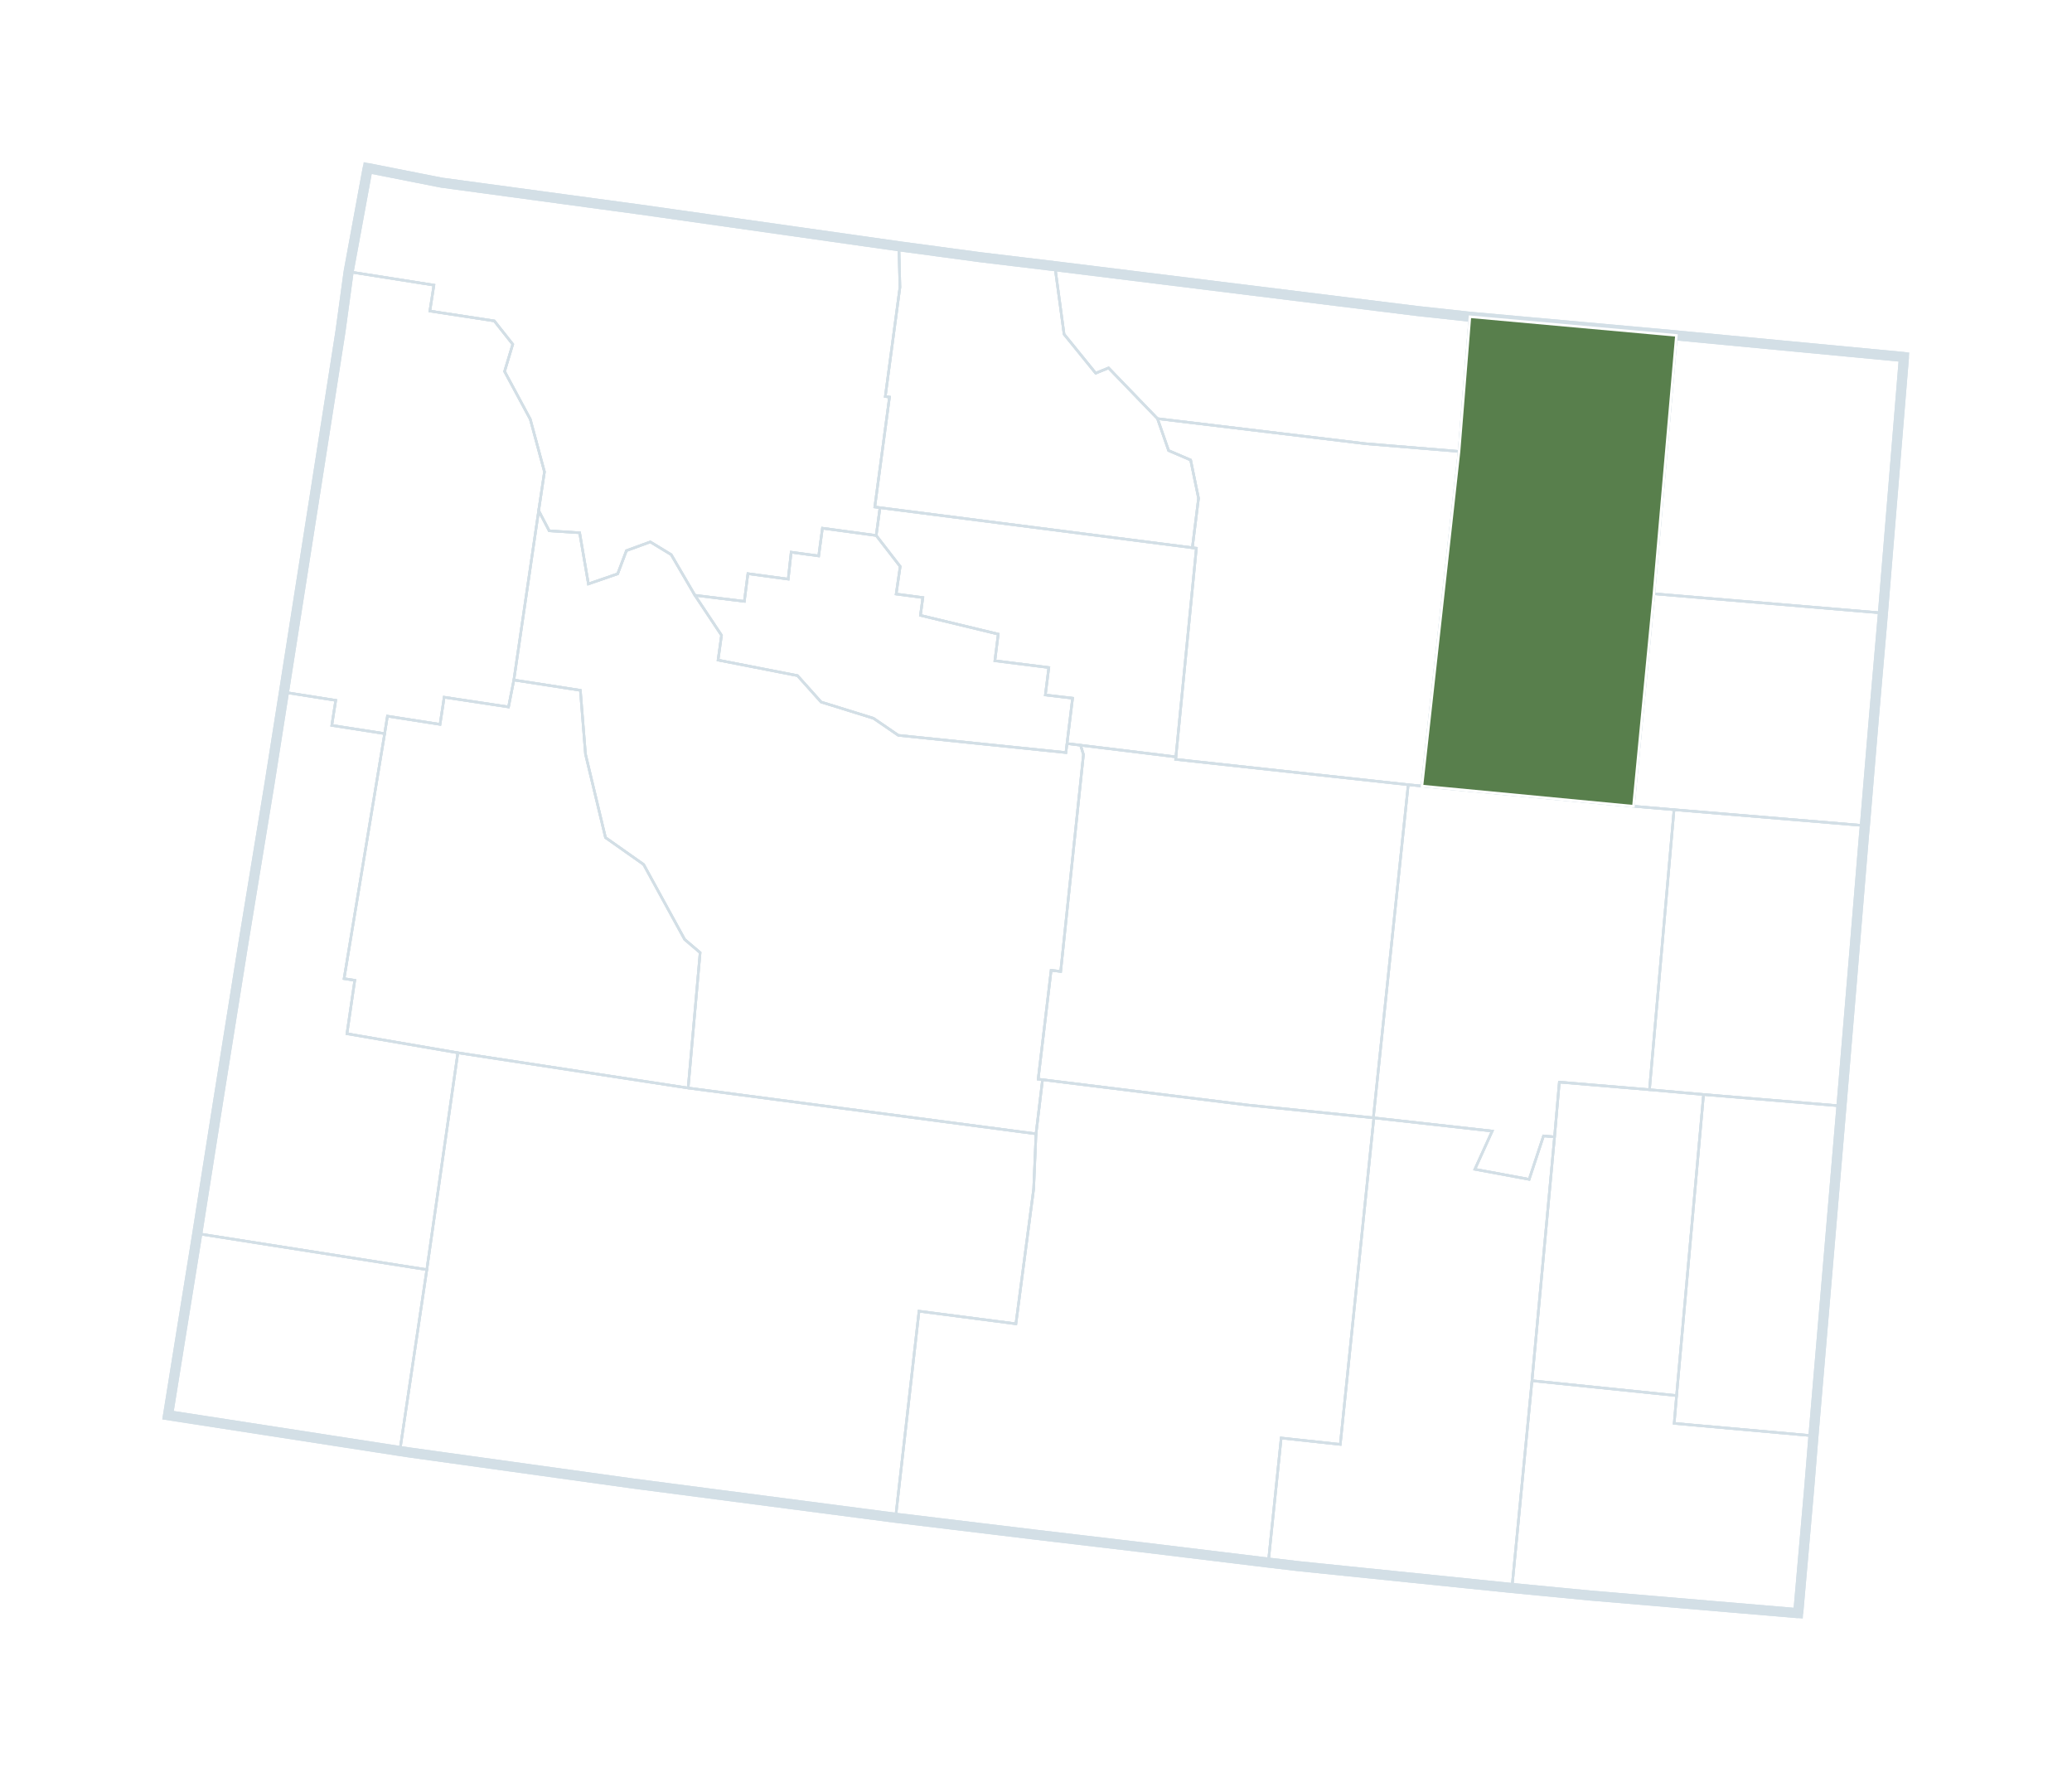
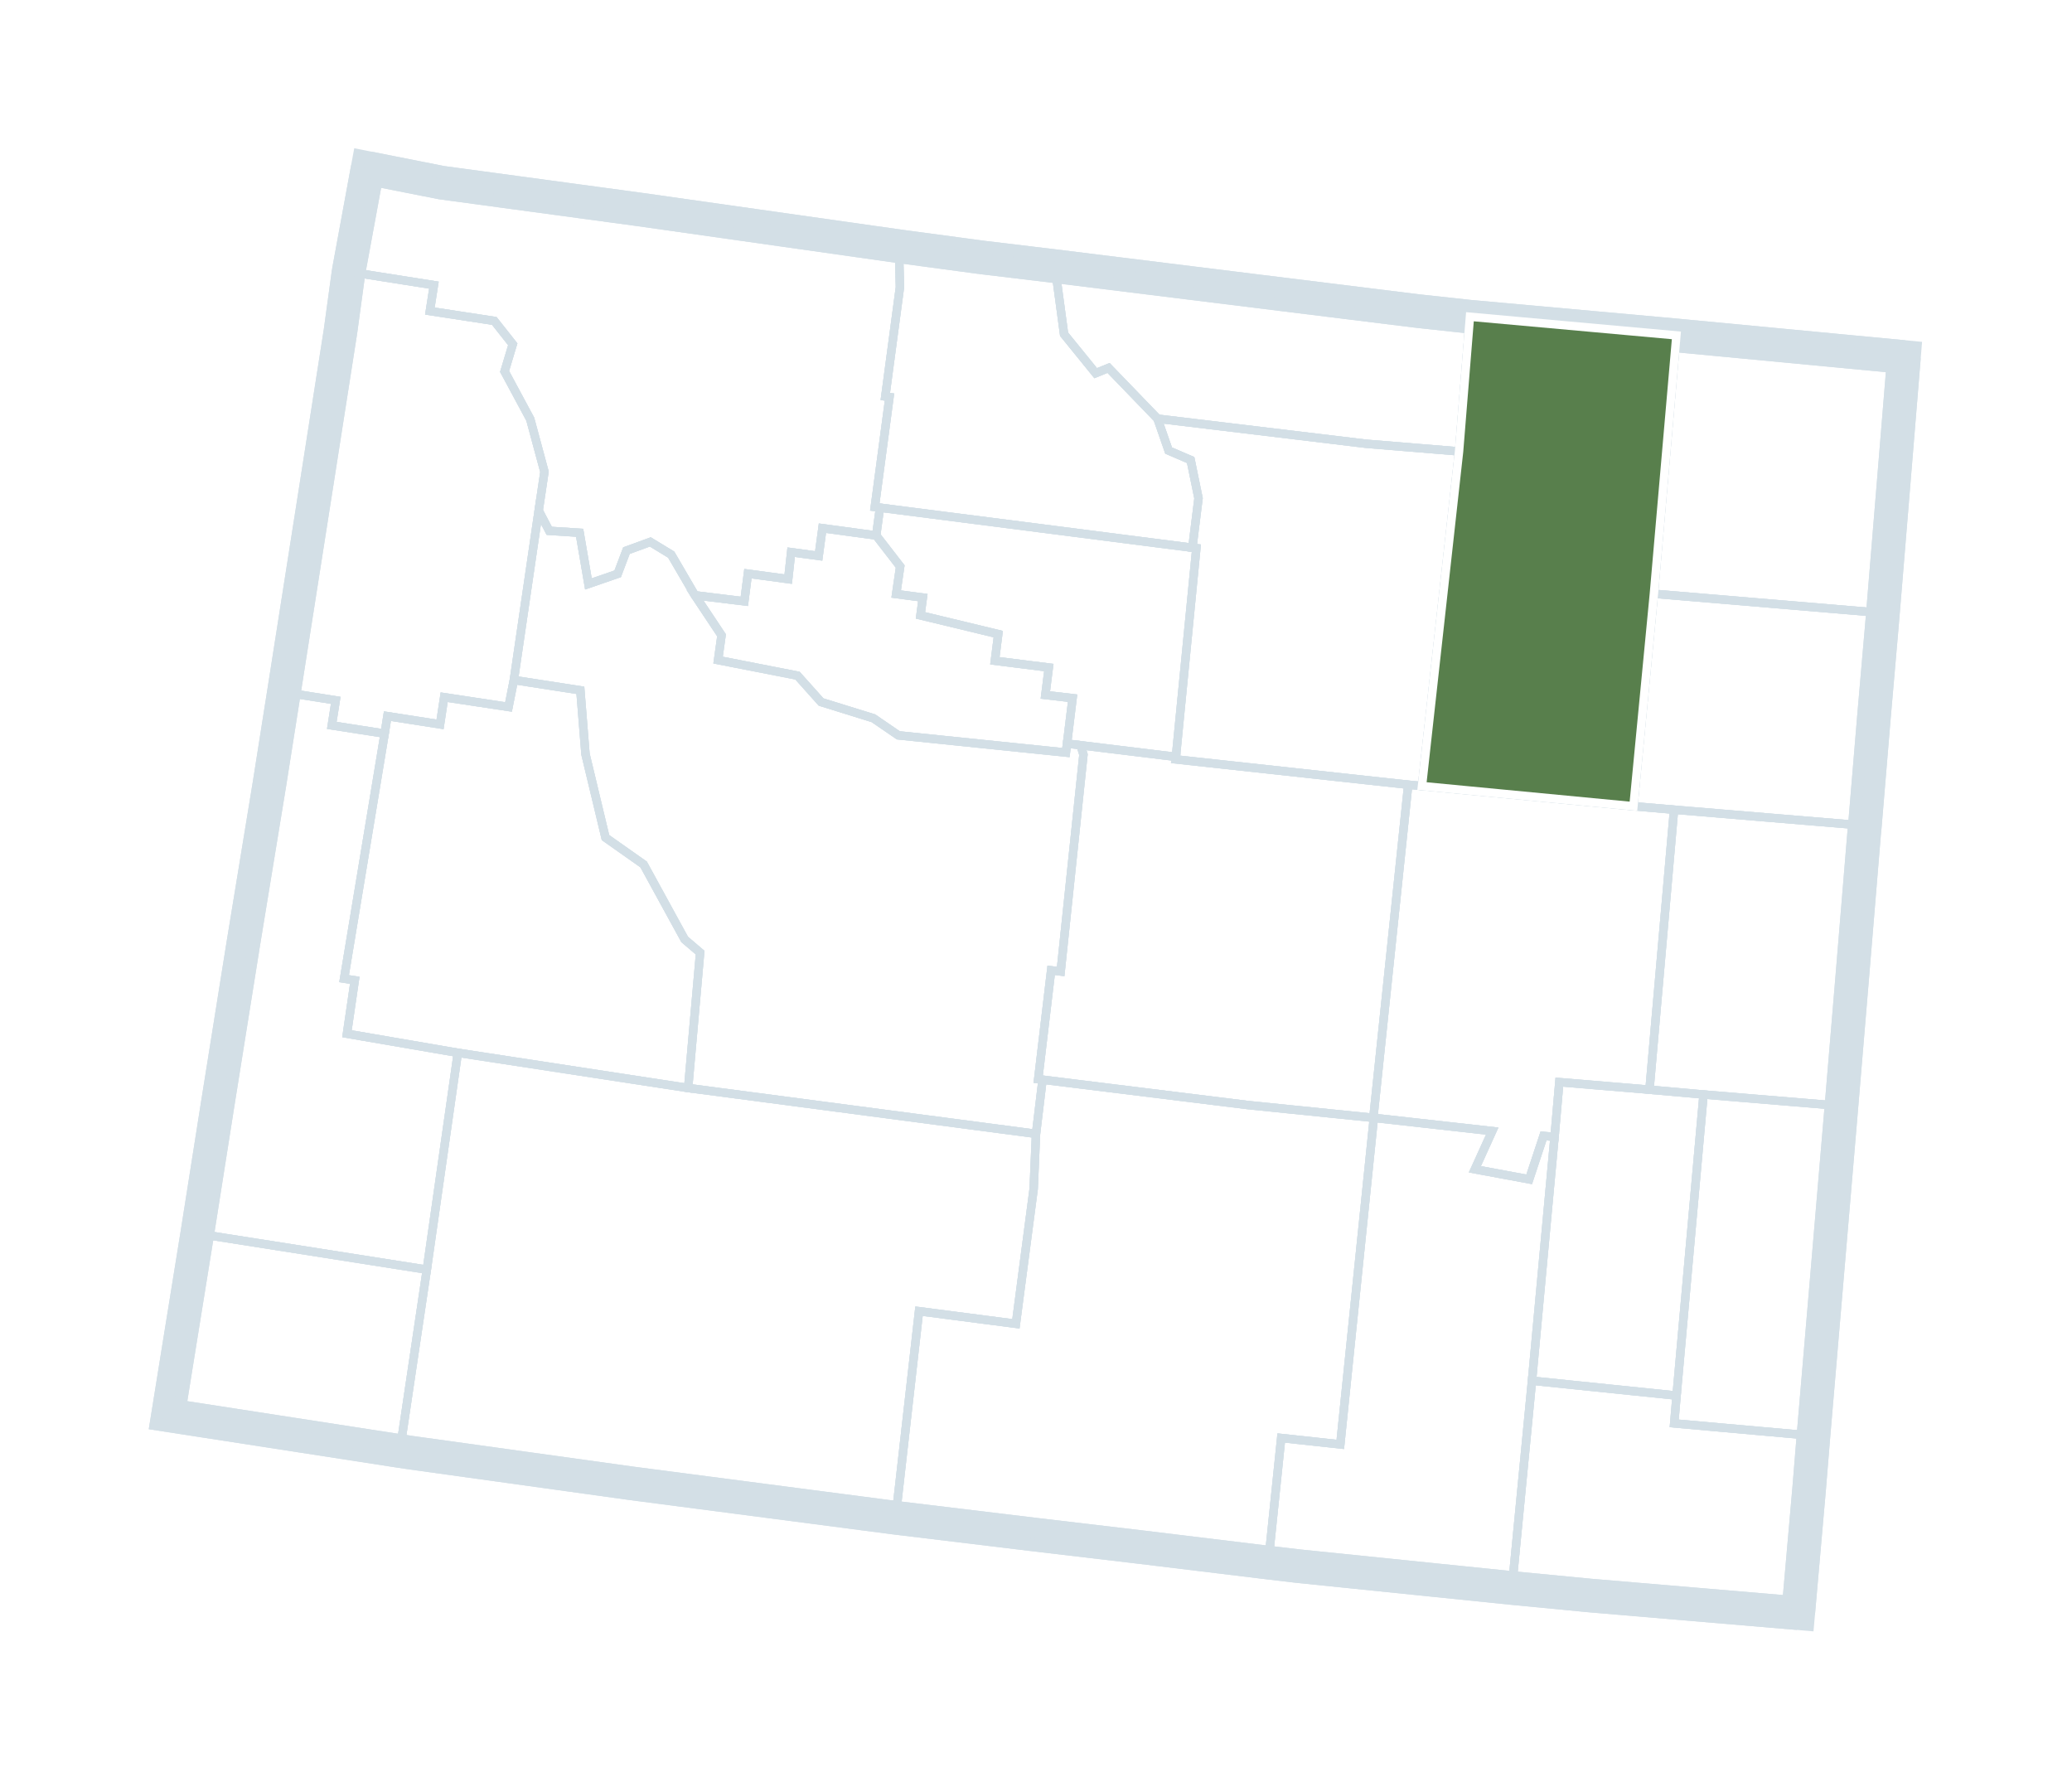
- <svg xmlns="http://www.w3.org/2000/svg" class="case_studies-map" viewBox="289.208 155.888 123.31 106.001" version="1.1" style="height:355px;text-align:center;perspective-origin:206.281px 177.5px;transform-origin:206.281px 177.5px;fill:rgba(0, 0, 0, 0);stroke:rgb(211, 223, 230);stroke-width:0.5px;">
+ <svg xmlns="http://www.w3.org/2000/svg" class="case_studies-map" viewBox="289.208 155.888 123.31 106.001" version="1.1" style="text-align:center;perspective-origin:206.281px 177.5px;transform-origin:206.281px 177.5px;fill:rgba(0, 0, 0, 0);stroke:rgb(211, 223, 230);stroke-width:0.5px;">
  <g data-url="us-topology.json" data-object="states" data-mesh="true" data-filter="id === 'WY'" class="js-loaded topology" data-type="Topology" style="height:auto;overflow-x:visible;overflow-y:visible;text-align:center;width:auto;perspective-origin:0px 0px;transform-origin:0px 0px;fill:rgba(0, 0, 0, 0);stroke:rgb(211, 223, 230);stroke-width:2px;">
    <path d="M351.986,171.728L373.559,174.397L376.688,174.737L388.975,175.847L389.639,175.912L402.518,177.134L401.866,185.081L401.266,192.371L401.204,193.108L400.738,198.475L400.192,205.022L400.146,205.497L399.414,214.352L398.799,221.705L397.829,233.131L397.345,238.825L397.132,241.334L396.87,244.54L396.225,251.889L383.833,250.837L379.188,250.39L366.481,249.09L364.687,248.878L357.211,247.97L350.834,247.217L342.506,246.211L326.821,244.165L313.657,242.336L313.002,242.238L299.208,240.105L299.966,235.387L300.949,229.296L302.185,221.454L303.702,211.956L305.242,202.558L306.106,197.079L306.645,193.642L308.048,184.701L309.469,175.62L309.956,172.056L311.09,165.888L315.482,166.757L327.327,168.361L342.703,170.543L347.564,171.197Z" id="WY" class="feature zoomed" style="height:auto;overflow-x:visible;overflow-y:visible;text-align:center;width:auto;perspective-origin:0px 0px;transform-origin:0px 0px;fill:rgba(0, 0, 0, 0);stroke:rgb(211, 223, 230);stroke-width:2px;vector-effect:non-scaling-stroke;" />
    <path d="M309.956,172.056L311.09,165.888M309.469,175.62L309.956,172.056M311.09,165.888L315.482,166.757L327.327,168.361M389.639,175.912L402.518,177.134M351.986,171.728L373.559,174.397M347.564,171.197L351.986,171.728M388.975,175.847L389.639,175.912M376.688,174.737L388.975,175.847M373.559,174.397L376.688,174.737M342.703,170.543L347.564,171.197M327.327,168.361L342.703,170.543M306.645,193.642L308.048,184.701L309.469,175.62M303.702,211.956L305.242,202.558L306.106,197.079L306.645,193.642M402.518,177.134L401.866,185.081L401.266,192.371L401.204,193.108M401.204,193.108L400.738,198.475L400.192,205.022L400.146,205.497L399.414,214.352M313.002,242.238L299.208,240.105L299.966,235.387L300.949,229.296L302.185,221.454M302.185,221.454L303.702,211.956M399.414,214.352L398.799,221.705L397.829,233.131L397.345,238.825M364.687,248.878L357.211,247.97M357.211,247.97L350.834,247.217M350.834,247.217L342.506,246.211M379.188,250.39L366.481,249.09M366.481,249.09L364.687,248.878M342.506,246.211L326.821,244.165M326.821,244.165L313.657,242.336M313.657,242.336L313.002,242.238M397.345,238.825L397.132,241.334L396.87,244.54L396.225,251.889M396.225,251.889L383.833,250.837M383.833,250.837L379.188,250.39" class="mesh" style="height:auto;overflow-x:visible;overflow-y:visible;text-align:center;width:auto;perspective-origin:0px 0px;transform-origin:0px 0px;fill:rgba(0, 0, 0, 0);stroke:rgb(211, 223, 230);stroke-width:2px;vector-effect:non-scaling-stroke;" />
  </g>
  <g data-url="us-topology.json" data-object="counties" data-filter="properties.state === 'WY'" data-mesh="true" class="js-loaded topology" data-type="Topology" style="height:auto;overflow-x:visible;overflow-y:visible;text-align:center;width:auto;perspective-origin:0px 0px;transform-origin:0px 0px;fill:rgba(0, 0, 0, 0);stroke:rgb(211, 223, 230);stroke-width:0.5px;">
    <path d="M342.703,170.543L342.765,172.983L341.894,179.483L342.144,179.518L341.269,186.059L341.578,186.1L341.353,187.754L338.153,187.321L337.93,188.971L336.292,188.748L336.116,190.351L333.718,190.027L333.505,191.674L330.564,191.313L329.152,188.893L327.909,188.137L326.489,188.656L325.968,190.036L324.226,190.637L323.704,187.593L321.894,187.477L321.266,186.275L321.61,183.965L320.766,180.835L319.237,177.992L319.723,176.375L318.624,174.985L314.791,174.399L315.031,172.856L309.956,172.056L311.09,165.888L315.482,166.758L327.327,168.362Z" id="56029" class="feature" style="height:auto;overflow-x:visible;overflow-y:visible;text-align:center;width:auto;perspective-origin:0px 0px;transform-origin:0px 0px;fill:rgba(0, 0, 0, 0);stroke:rgb(211, 223, 230);stroke-width:0.5px;vector-effect:non-scaling-stroke;" />
    <path d="M351.986,171.728L352.534,175.778L354.415,178.096L355.181,177.784L358.094,180.802L358.755,182.7L360.067,183.264L360.535,185.539L360.168,188.483L341.578,186.1L341.269,186.059L342.144,179.518L341.894,179.483L342.765,172.983L342.703,170.543L347.564,171.197Z" id="56003" class="feature" style="height:auto;overflow-x:visible;overflow-y:visible;text-align:center;width:auto;perspective-origin:0px 0px;transform-origin:0px 0px;fill:rgba(0, 0, 0, 0);stroke:rgb(211, 223, 230);stroke-width:0.5px;vector-effect:non-scaling-stroke;" />
    <path d="M388.975,175.847L387.635,191.223L386.418,203.866L373.834,202.664L376.041,182.751L376.688,174.737Z" id="56005" class="feature" style="height:auto;overflow-x:visible;overflow-y:visible;text-align:center;width:auto;perspective-origin:0px 0px;transform-origin:0px 0px;fill:rgba(0, 0, 0, 0);stroke:rgb(211, 223, 230);stroke-width:0.5px;vector-effect:non-scaling-stroke;" />
    <path d="M373.559,174.397L376.688,174.737L376.041,182.751L370.493,182.294L358.094,180.802L355.181,177.784L354.415,178.096L352.534,175.778L351.986,171.728Z" id="56033" class="feature" style="height:auto;overflow-x:visible;overflow-y:visible;text-align:center;width:auto;perspective-origin:0px 0px;transform-origin:0px 0px;fill:rgba(0, 0, 0, 0);stroke:rgb(211, 223, 230);stroke-width:0.5px;vector-effect:non-scaling-stroke;" />
    <path d="M389.639,175.912L402.518,177.135L401.866,185.081L401.266,192.371L387.635,191.223L388.975,175.847Z" id="56011" class="feature" style="height:auto;overflow-x:visible;overflow-y:visible;text-align:center;width:auto;perspective-origin:0px 0px;transform-origin:0px 0px;fill:rgba(0, 0, 0, 0);stroke:rgb(211, 223, 230);stroke-width:0.5px;vector-effect:non-scaling-stroke;" />
    <path d="M321.266,186.275L319.789,196.355L319.472,197.958L315.642,197.379L315.396,198.994L312.264,198.506L312.099,199.545L308.954,199.056L309.188,197.565L306.106,197.08L306.645,193.643L308.048,184.701L309.469,175.62L309.956,172.056L315.031,172.856L314.791,174.399L318.624,174.985L319.723,176.375L319.237,177.992L320.766,180.835L321.61,183.965Z" id="56039" class="feature" style="height:auto;overflow-x:visible;overflow-y:visible;text-align:center;width:auto;perspective-origin:0px 0px;transform-origin:0px 0px;fill:rgba(0, 0, 0, 0);stroke:rgb(211, 223, 230);stroke-width:0.5px;vector-effect:non-scaling-stroke;" />
    <path d="M376.041,182.751L373.834,202.664L373.015,202.586L359.172,201.077L359.189,200.929L360.407,188.51L360.168,188.483L360.535,185.539L360.067,183.264L358.755,182.7L358.094,180.802L370.493,182.294Z" id="56019" class="feature" style="height:auto;overflow-x:visible;overflow-y:visible;text-align:center;width:auto;perspective-origin:0px 0px;transform-origin:0px 0px;fill:rgba(0, 0, 0, 0);stroke:rgb(211, 223, 230);stroke-width:0.5px;vector-effect:non-scaling-stroke;" />
    <path d="M401.266,192.371L401.204,193.108L400.738,198.475L400.192,205.022L388.834,204.073L386.418,203.866L387.635,191.223Z" id="56045" class="feature" style="height:auto;overflow-x:visible;overflow-y:visible;text-align:center;width:auto;perspective-origin:0px 0px;transform-origin:0px 0px;fill:rgba(0, 0, 0, 0);stroke:rgb(211, 223, 230);stroke-width:0.5px;vector-effect:non-scaling-stroke;" />
    <path d="M360.168,188.483L360.407,188.51L359.189,200.929L353.516,200.236L352.709,200.137L353.04,197.436L351.419,197.247L351.626,195.613L348.415,195.21L348.616,193.624L343.986,192.508L344.129,191.449L342.541,191.239L342.78,189.6L341.353,187.754L341.578,186.1Z" id="56043" class="feature" style="height:auto;overflow-x:visible;overflow-y:visible;text-align:center;width:auto;perspective-origin:0px 0px;transform-origin:0px 0px;fill:rgba(0, 0, 0, 0);stroke:rgb(211, 223, 230);stroke-width:0.5px;vector-effect:non-scaling-stroke;" />
    <path d="M341.353,187.754L342.78,189.6L342.541,191.239L344.129,191.449L343.986,192.508L348.616,193.624L348.415,195.21L351.626,195.613L351.419,197.247L353.04,197.436L352.709,200.137L352.643,200.673L342.67,199.647L341.188,198.632L338.075,197.666L336.668,196.094L331.942,195.17L332.148,193.694L330.564,191.313L333.505,191.674L333.718,190.027L336.116,190.351L336.292,188.748L337.93,188.971L338.153,187.321Z" id="56017" class="feature" style="height:auto;overflow-x:visible;overflow-y:visible;text-align:center;width:auto;perspective-origin:0px 0px;transform-origin:0px 0px;fill:rgba(0, 0, 0, 0);stroke:rgb(211, 223, 230);stroke-width:0.5px;vector-effect:non-scaling-stroke;" />
    <path d="M330.564,191.313L332.148,193.694L331.942,195.17L336.668,196.094L338.075,197.666L341.188,198.632L342.67,199.647L352.643,200.673L352.709,200.137L353.516,200.236L353.687,200.793L352.332,213.701L351.764,213.631L350.993,220.108L351.252,220.14L350.864,223.362L330.161,220.635L330.874,212.578L329.954,211.794L327.512,207.332L325.242,205.732L324.052,200.765L323.747,196.968L319.789,196.355L321.266,186.275L321.894,187.477L323.704,187.593L324.226,190.637L325.968,190.036L326.489,188.656L327.909,188.137L329.152,188.893Z" id="56013" class="feature" style="height:auto;overflow-x:visible;overflow-y:visible;text-align:center;width:auto;perspective-origin:0px 0px;transform-origin:0px 0px;fill:rgba(0, 0, 0, 0);stroke:rgb(211, 223, 230);stroke-width:0.5px;vector-effect:non-scaling-stroke;" />
    <path d="M400.192,205.022L400.146,205.497L399.414,214.352L398.799,221.705L390.591,221.022L387.373,220.735L388.834,204.073Z" id="56027" class="feature" style="height:auto;overflow-x:visible;overflow-y:visible;text-align:center;width:auto;perspective-origin:0px 0px;transform-origin:0px 0px;fill:rgba(0, 0, 0, 0);stroke:rgb(211, 223, 230);stroke-width:0.5px;vector-effect:non-scaling-stroke;" />
    <path d="M388.834,204.073L387.373,220.735L382.008,220.285L381.723,223.545L381.067,223.486L380.213,226.07L376.982,225.471L378.013,223.198L370.969,222.411L370.939,222.409L373.015,202.586L373.834,202.664L386.418,203.866Z" id="56009" class="feature" style="height:auto;overflow-x:visible;overflow-y:visible;text-align:center;width:auto;perspective-origin:0px 0px;transform-origin:0px 0px;fill:rgba(0, 0, 0, 0);stroke:rgb(211, 223, 230);stroke-width:0.5px;vector-effect:non-scaling-stroke;" />
    <path d="M359.189,200.929L359.172,201.077L373.015,202.586L370.939,222.409L363.457,221.648L351.252,220.14L350.993,220.108L351.764,213.631L352.332,213.701L353.687,200.793L353.516,200.236Z" id="56025" class="feature" style="height:auto;overflow-x:visible;overflow-y:visible;text-align:center;width:auto;perspective-origin:0px 0px;transform-origin:0px 0px;fill:rgba(0, 0, 0, 0);stroke:rgb(211, 223, 230);stroke-width:0.5px;vector-effect:non-scaling-stroke;" />
    <path d="M330.161,220.635L316.455,218.539L309.856,217.405L310.321,214.225L309.685,214.127L312.099,199.545L312.264,198.506L315.396,198.994L315.642,197.379L319.472,197.958L319.789,196.355L323.747,196.968L324.052,200.765L325.242,205.732L327.512,207.332L329.954,211.794L330.874,212.578Z" id="56035" class="feature" style="height:auto;overflow-x:visible;overflow-y:visible;text-align:center;width:auto;perspective-origin:0px 0px;transform-origin:0px 0px;fill:rgba(0, 0, 0, 0);stroke:rgb(211, 223, 230);stroke-width:0.5px;vector-effect:non-scaling-stroke;" />
    <path d="M312.099,199.545L309.685,214.127L310.321,214.225L309.856,217.405L316.455,218.539L314.609,231.444L300.948,229.297L302.185,221.454L303.702,211.956L305.242,202.558L306.106,197.08L309.188,197.565L308.954,199.056Z" id="56023" class="feature" style="height:auto;overflow-x:visible;overflow-y:visible;text-align:center;width:auto;perspective-origin:0px 0px;transform-origin:0px 0px;fill:rgba(0, 0, 0, 0);stroke:rgb(211, 223, 230);stroke-width:0.5px;vector-effect:non-scaling-stroke;" />
    <path d="M398.799,221.705L397.829,233.131L397.345,238.825L397.132,241.334L388.844,240.593L388.985,238.939L390.591,221.022Z" id="56015" class="feature" style="height:auto;overflow-x:visible;overflow-y:visible;text-align:center;width:auto;perspective-origin:0px 0px;transform-origin:0px 0px;fill:rgba(0, 0, 0, 0);stroke:rgb(211, 223, 230);stroke-width:0.5px;vector-effect:non-scaling-stroke;" />
    <path d="M390.591,221.022L388.985,238.939L380.381,238.054L381.723,223.545L382.008,220.285L387.373,220.735Z" id="56031" class="feature" style="height:auto;overflow-x:visible;overflow-y:visible;text-align:center;width:auto;perspective-origin:0px 0px;transform-origin:0px 0px;fill:rgba(0, 0, 0, 0);stroke:rgb(211, 223, 230);stroke-width:0.5px;vector-effect:non-scaling-stroke;" />
    <path d="M370.939,222.409L370.969,222.411L368.972,241.844L365.455,241.463L364.687,248.879L357.211,247.97L350.834,247.217L342.506,246.211L343.901,233.917L349.667,234.667L350.724,226.637L350.864,223.362L351.252,220.14L363.457,221.648Z" id="56007" class="feature" style="height:auto;overflow-x:visible;overflow-y:visible;text-align:center;width:auto;perspective-origin:0px 0px;transform-origin:0px 0px;fill:rgba(0, 0, 0, 0);stroke:rgb(211, 223, 230);stroke-width:0.5px;vector-effect:non-scaling-stroke;" />
    <path d="M381.723,223.545L380.381,238.054L379.188,250.39L366.481,249.09L364.687,248.879L365.455,241.463L368.972,241.844L370.969,222.411L378.013,223.198L376.982,225.471L380.213,226.07L381.067,223.486Z" id="56001" class="feature" style="height:auto;overflow-x:visible;overflow-y:visible;text-align:center;width:auto;perspective-origin:0px 0px;transform-origin:0px 0px;fill:rgba(0, 0, 0, 0);stroke:rgb(211, 223, 230);stroke-width:0.5px;vector-effect:non-scaling-stroke;" />
    <path d="M330.161,220.635L350.864,223.362L350.724,226.637L349.667,234.667L343.901,233.917L342.506,246.211L326.821,244.165L313.657,242.336L313.002,242.238L314.609,231.444L316.455,218.539Z" id="56037" class="feature" style="height:auto;overflow-x:visible;overflow-y:visible;text-align:center;width:auto;perspective-origin:0px 0px;transform-origin:0px 0px;fill:rgba(0, 0, 0, 0);stroke:rgb(211, 223, 230);stroke-width:0.5px;vector-effect:non-scaling-stroke;" />
    <path d="M388.985,238.939L388.844,240.593L397.132,241.334L396.87,244.54L396.225,251.889L383.833,250.837L379.188,250.39L380.381,238.054Z" id="56021" class="feature" style="height:auto;overflow-x:visible;overflow-y:visible;text-align:center;width:auto;perspective-origin:0px 0px;transform-origin:0px 0px;fill:rgba(0, 0, 0, 0);stroke:rgb(211, 223, 230);stroke-width:0.5px;vector-effect:non-scaling-stroke;" />
    <path d="M314.609,231.444L313.002,242.238L299.208,240.105L299.966,235.387L300.948,229.297Z" id="56041" class="feature" style="height:auto;overflow-x:visible;overflow-y:visible;text-align:center;width:auto;perspective-origin:0px 0px;transform-origin:0px 0px;fill:rgba(0, 0, 0, 0);stroke:rgb(211, 223, 230);stroke-width:0.5px;vector-effect:non-scaling-stroke;" />
    <path d="M321.266,186.275L321.61,183.965L320.766,180.835L319.237,177.992L319.723,176.375L318.624,174.985L314.791,174.399L315.031,172.856L309.956,172.056L311.09,165.888M309.469,175.62L309.956,172.056M311.09,165.888L315.482,166.758L327.327,168.362M389.639,175.912L402.518,177.135M351.986,171.728L373.559,174.397M388.975,175.847L389.639,175.912M373.559,174.397L376.688,174.737M342.703,170.543L347.564,171.197M360.168,188.483L341.578,186.1M352.709,200.137L353.04,197.436L351.419,197.247L351.626,195.613L348.415,195.21L348.616,193.624L343.986,192.508L344.129,191.449L342.541,191.239L342.78,189.6L341.353,187.754M352.709,200.137L352.643,200.673L342.67,199.647L341.188,198.632L338.075,197.666L336.668,196.094L331.942,195.17L332.148,193.694L330.564,191.313M330.564,191.313L329.152,188.893L327.909,188.137L326.489,188.656L325.968,190.036L324.226,190.637L323.704,187.593L321.894,187.477L321.266,186.275M376.041,182.751L370.493,182.294L358.094,180.802M359.189,200.929L360.407,188.51L360.168,188.483M401.266,192.371L387.635,191.223M388.834,204.073L386.418,203.866M386.418,203.866L373.834,202.664M373.834,202.664L376.041,182.751M306.645,193.643L308.048,184.701L309.469,175.62M330.161,220.635L330.874,212.578L329.954,211.794L327.512,207.332L325.242,205.732L324.052,200.765L323.747,196.968L319.789,196.355M316.455,218.539L309.856,217.405L310.321,214.225L309.685,214.127L312.099,199.545M312.099,199.545L308.954,199.056L309.188,197.565L306.106,197.08M303.702,211.956L305.242,202.558L306.106,197.08L306.645,193.643M402.518,177.135L401.866,185.081L401.266,192.371L401.204,193.108M370.939,222.409L373.015,202.586M373.015,202.586L359.172,201.077L359.189,200.929M387.373,220.735L388.834,204.073M359.189,200.929L353.516,200.236M353.516,200.236L352.709,200.137M370.939,222.409L363.457,221.648L351.252,220.14M342.506,246.211L343.901,233.917L349.667,234.667L350.724,226.637L350.864,223.362M350.864,223.362L330.161,220.635M401.204,193.108L400.738,198.475L400.192,205.022L400.146,205.497L399.414,214.352M388.985,238.939L390.591,221.022M390.591,221.022L387.373,220.735M380.381,238.054L381.723,223.545M381.723,223.545L381.067,223.486L380.213,226.07L376.982,225.471L378.013,223.198L370.969,222.411M370.969,222.411L370.939,222.409M330.161,220.635L316.455,218.539M313.002,242.238L314.609,231.444M314.609,231.444L300.948,229.297M313.002,242.238L299.208,240.105L299.966,235.387L300.948,229.297L302.185,221.454M302.185,221.454L303.702,211.956M399.414,214.352L398.799,221.705L397.829,233.131L397.345,238.825M397.132,241.334L388.844,240.593L388.985,238.939M388.985,238.939L380.381,238.054M366.481,249.09L364.687,248.879M364.687,248.879L357.211,247.97M357.211,247.97L350.834,247.217M350.834,247.217L342.506,246.211M383.833,250.837L379.188,250.39M379.188,250.39L366.481,249.09M342.506,246.211L326.821,244.165M326.821,244.165L313.657,242.336M313.657,242.336L313.002,242.238M397.345,238.825L397.132,241.334L396.87,244.54L396.225,251.889M396.225,251.889L383.833,250.837M347.564,171.197L351.986,171.728L352.534,175.778L354.415,178.096L355.181,177.784L358.094,180.802M327.327,168.362L342.703,170.543L342.765,172.983L341.894,179.483L342.144,179.518L341.269,186.059L341.578,186.1M341.578,186.1L341.353,187.754M341.353,187.754L338.153,187.321L337.93,188.971L336.292,188.748L336.116,190.351L333.718,190.027L333.505,191.674L330.564,191.313M358.094,180.802L358.755,182.7L360.067,183.264L360.535,185.539L360.168,188.483M387.635,191.223L386.418,203.866M319.789,196.355L319.472,197.958L315.642,197.379L315.396,198.994L312.264,198.506L312.099,199.545M400.192,205.022L388.834,204.073M351.252,220.14L350.864,223.362M398.799,221.705L390.591,221.022M376.688,174.737L388.975,175.847M388.975,175.847L387.635,191.223M376.041,182.751L376.688,174.737M321.266,186.275L319.789,196.355M373.834,202.664L373.015,202.586M353.516,200.236L353.687,200.793L352.332,213.701L351.764,213.631L350.993,220.108L351.252,220.14M387.373,220.735L382.008,220.285L381.723,223.545M316.455,218.539L314.609,231.444M370.969,222.411L368.972,241.844L365.455,241.463L364.687,248.879M380.381,238.054L379.188,250.39" class="mesh" style="height:auto;overflow-x:visible;overflow-y:visible;text-align:center;width:auto;perspective-origin:0px 0px;transform-origin:0px 0px;fill:rgba(0, 0, 0, 0);stroke:rgb(211, 223, 230);stroke-width:0.5px;vector-effect:non-scaling-stroke;" />
  </g>
  <g data-url="us-topology.json" data-object="counties" data-filter="properties.state === 'WY' &amp;&amp; properties.name.match(/Campbell/)" class="case_studies-selected_counties js-loaded topology" data-type="Topology" style="height:auto;overflow-x:visible;overflow-y:visible;text-align:center;width:auto;perspective-origin:0px 0px;transform-origin:0px 0px;fill:rgba(0, 0, 0, 0);stroke:rgb(211, 223, 230);stroke-width:0.5px;">
    <path d="M388.975,175.847L387.635,191.223L386.418,203.866L373.834,202.664L376.041,182.751L376.688,174.737Z" id="56005" class="feature" style="height:auto;overflow-x:visible;overflow-y:visible;text-align:center;width:auto;perspective-origin:0px 0px;transform-origin:0px 0px;fill:rgb(88, 127, 76);stroke:rgb(255, 255, 255);stroke-width:0.5px;vector-effect:non-scaling-stroke;" />
  </g>
</svg>
